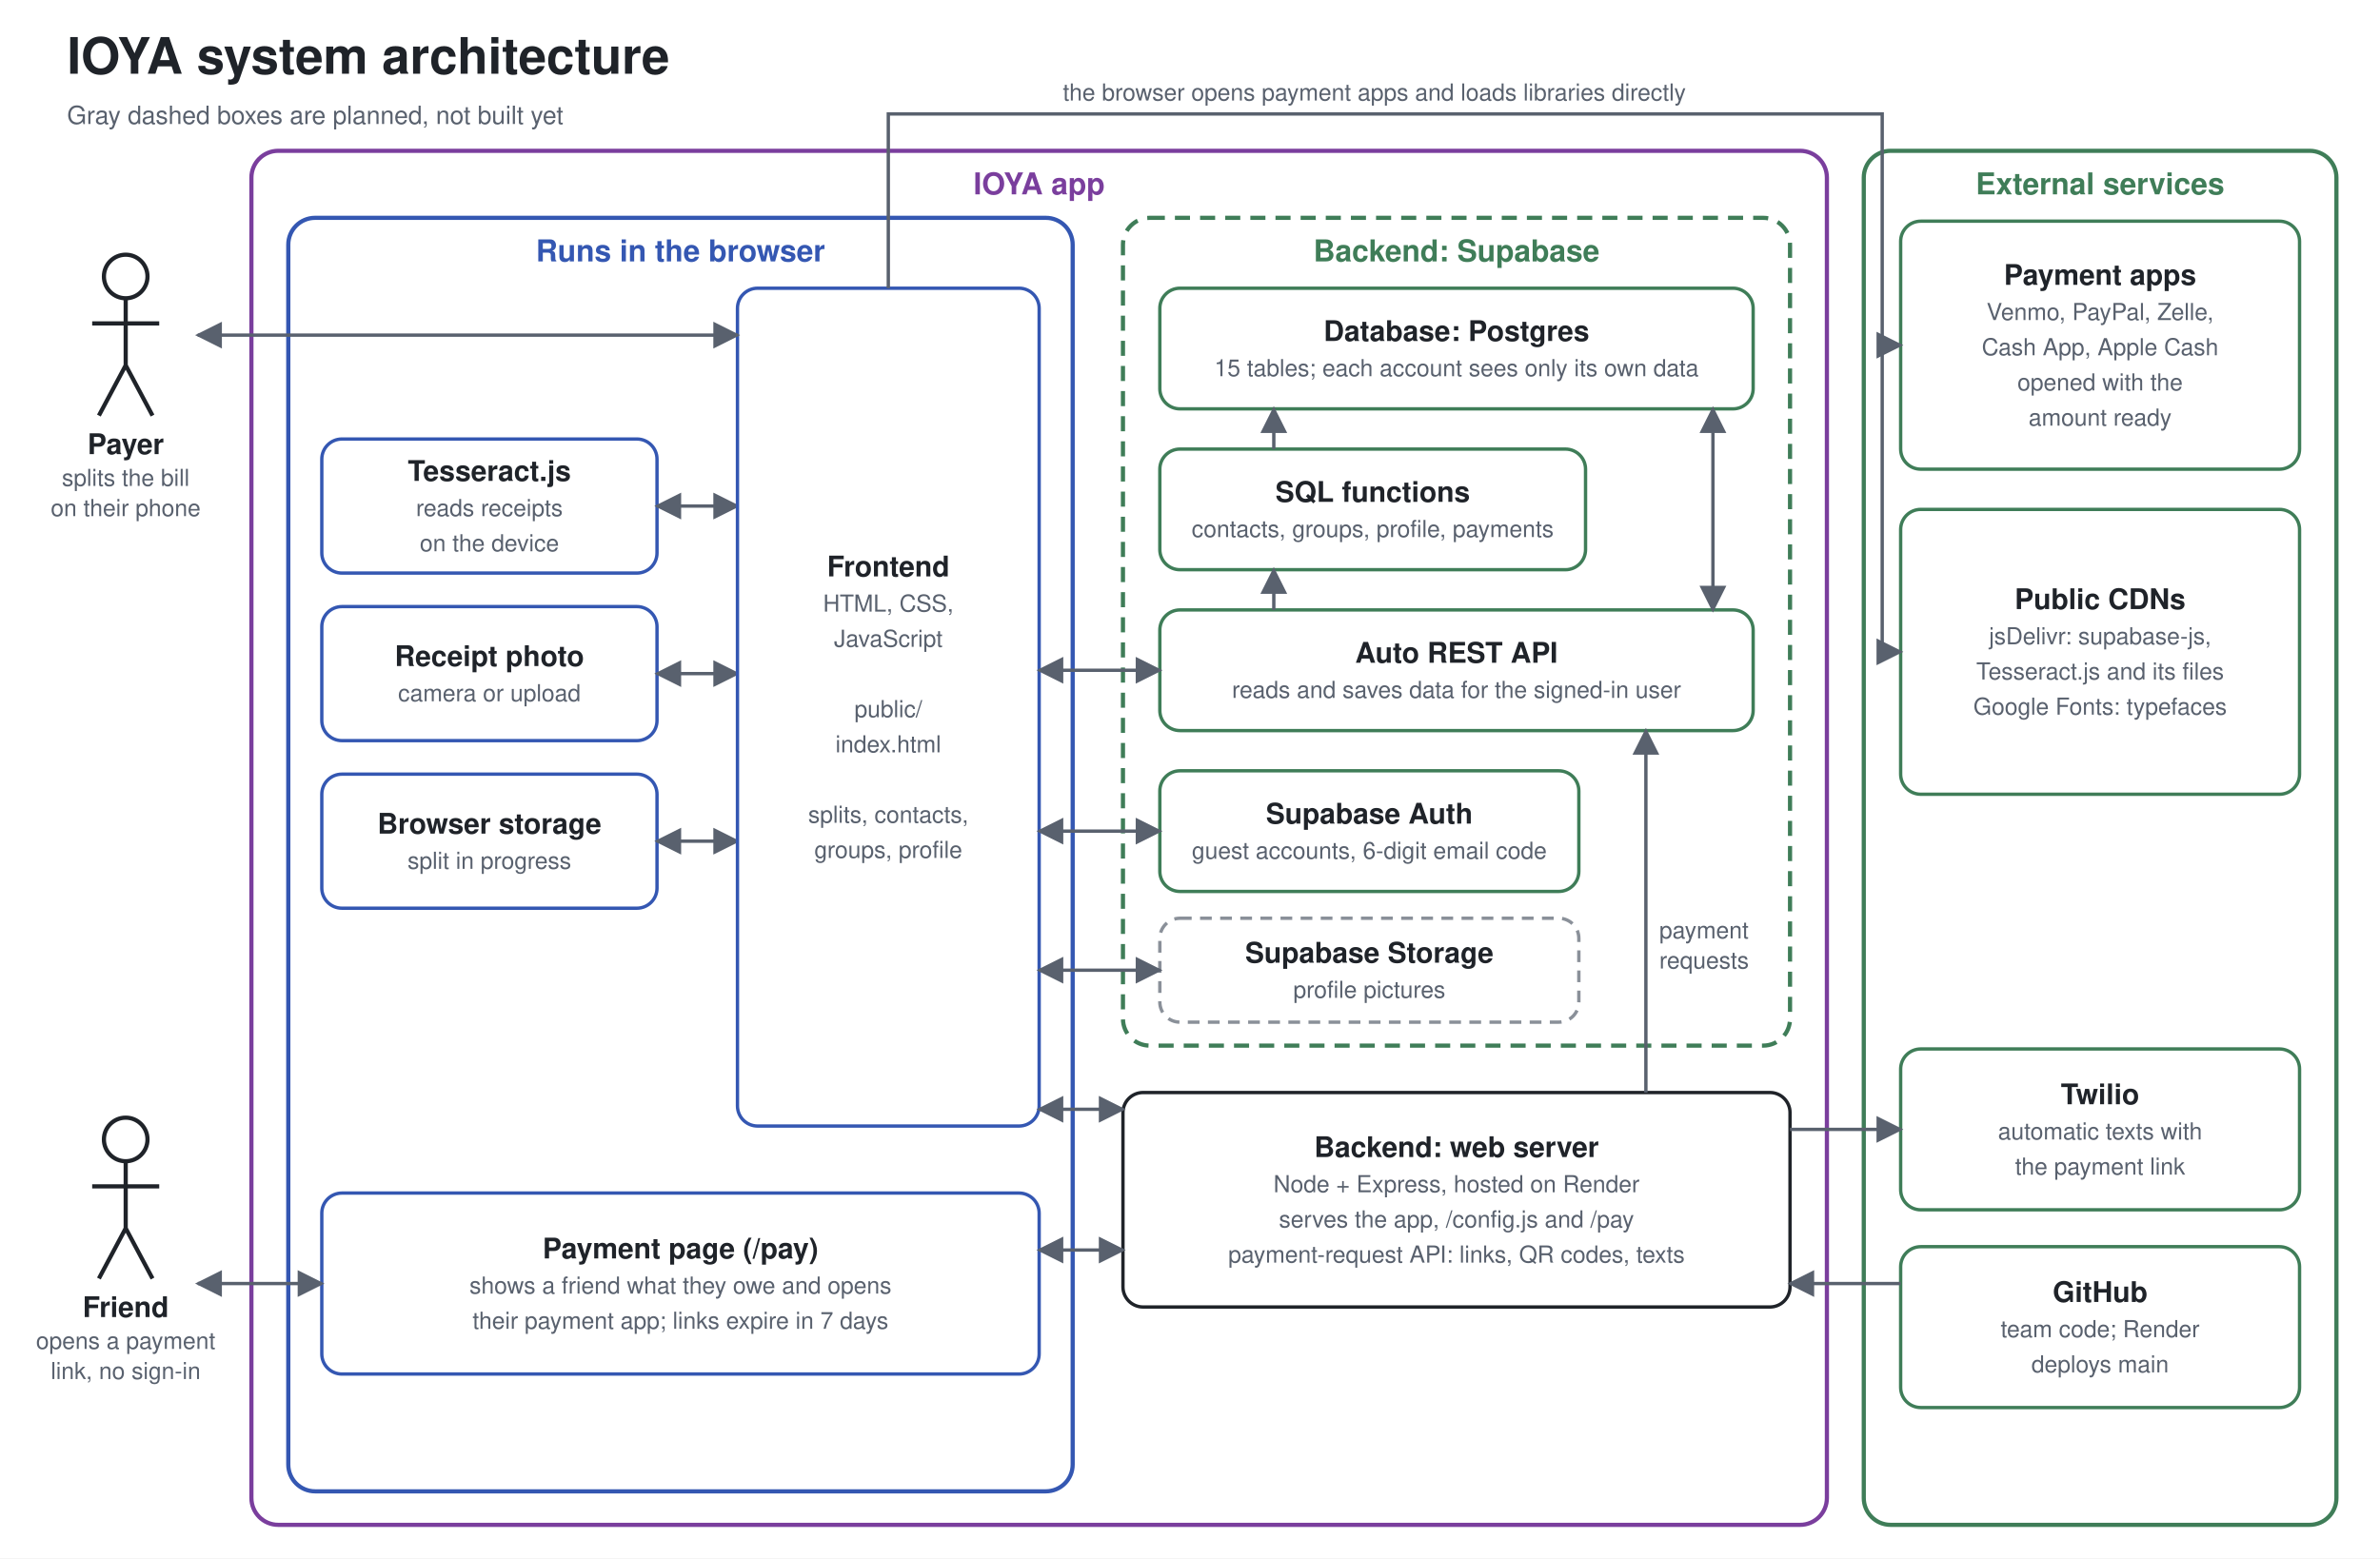
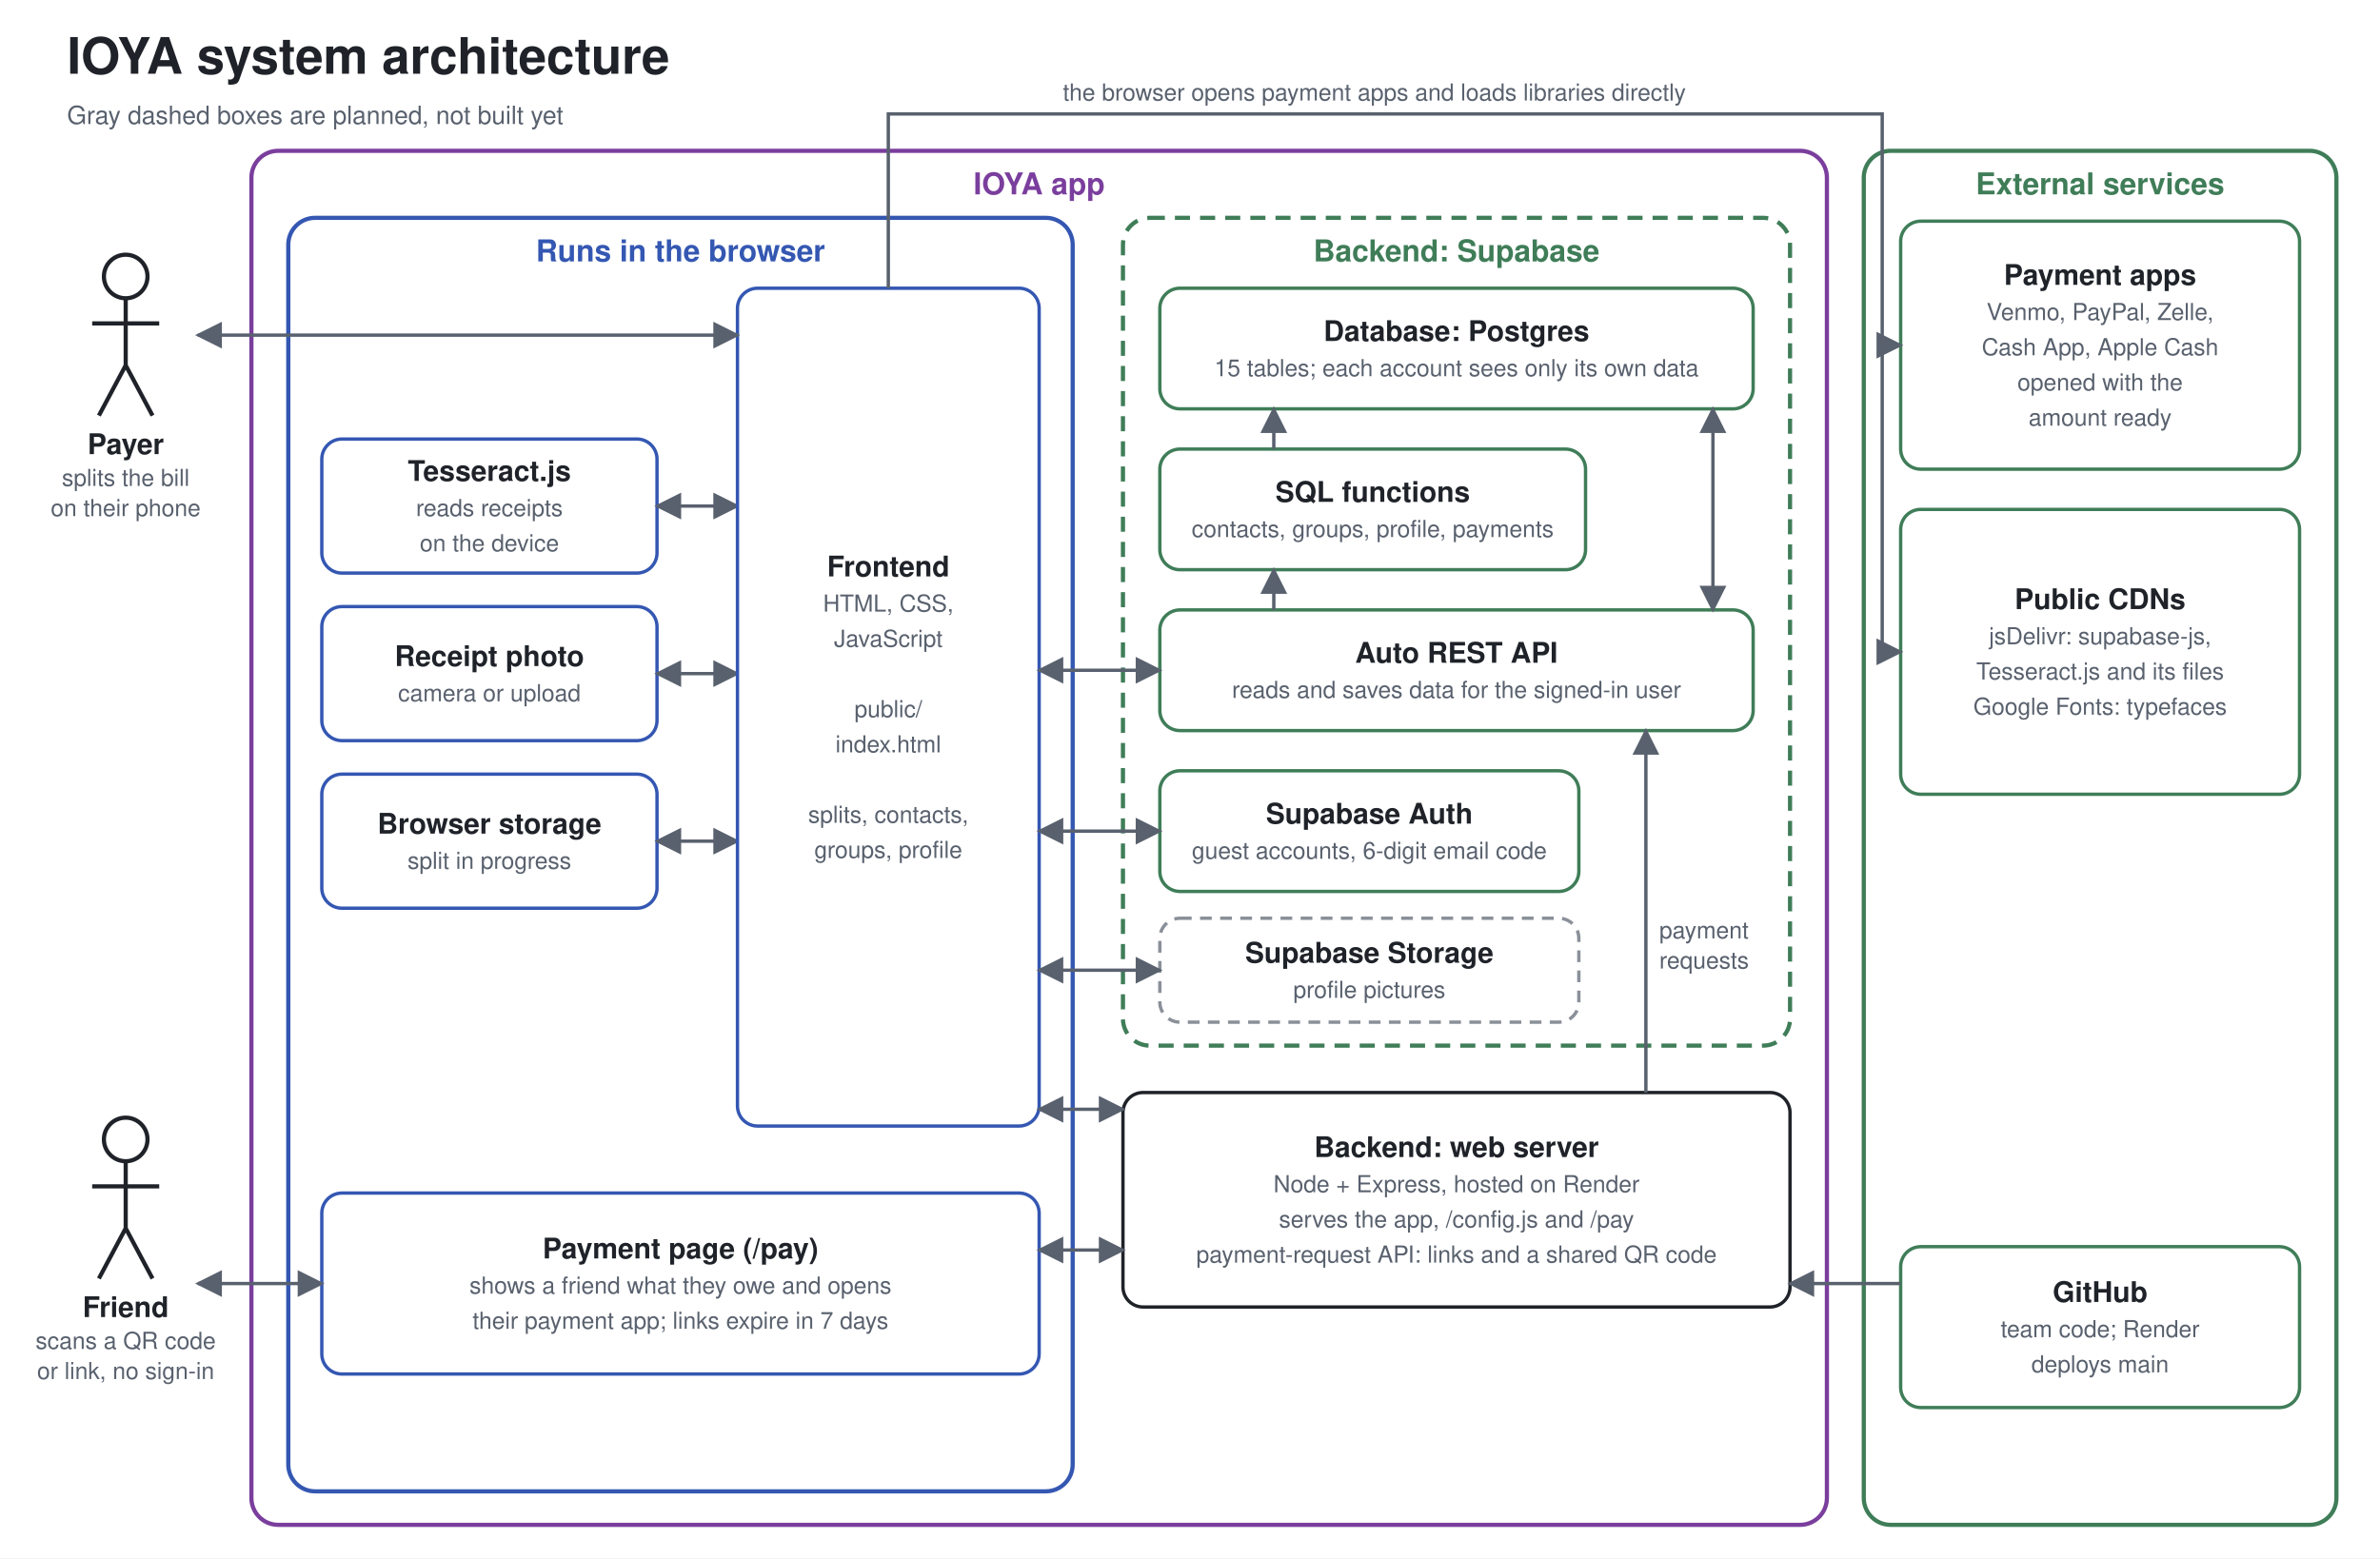
<svg xmlns="http://www.w3.org/2000/svg" width="1420" height="930" viewBox="0 0 1420 930" font-family="Helvetica Neue, Helvetica, Arial, sans-serif">
  <defs>
    <marker id="a" viewBox="0 0 10 10" refX="9" refY="5" markerWidth="8" markerHeight="8" orient="auto-start-reverse">
      <path d="M0 0 10 5 0 10z" fill="#59616E" />
    </marker>
  </defs>
  <rect width="1420" height="930" fill="#FFFFFF" />
  <text x="40" y="44" font-size="30" font-weight="700" fill="#1F2329">IOYA system architecture</text>
  <text x="40" y="74" font-size="15" fill="#59616E">Gray dashed boxes are planned, not built yet</text>
  <g fill="none" stroke="#1F2329" stroke-width="2.5">
    <circle cx="75" cy="165" r="13" />
    <path d="M75 178v40M55 193h40M75 218l-16 30M75 218l16 30" />
  </g>
  <text x="75" y="271" text-anchor="middle" font-size="17" font-weight="700" fill="#1F2329">Payer</text>
  <text x="75" y="290" text-anchor="middle" font-size="14" fill="#59616E">splits the bill</text>
  <text x="75" y="308" text-anchor="middle" font-size="14" fill="#59616E">on their phone</text>
  <g fill="none" stroke="#1F2329" stroke-width="2.5">
    <circle cx="75" cy="680" r="13" />
    <path d="M75 693v40M55 708h40M75 733l-16 30M75 733l16 30" />
  </g>
  <text x="75" y="786" text-anchor="middle" font-size="17" font-weight="700" fill="#1F2329">Friend</text>
-   <text x="75" y="805" text-anchor="middle" font-size="14" fill="#59616E">opens a payment</text>
-   <text x="75" y="823" text-anchor="middle" font-size="14" fill="#59616E">link, no sign-in</text>
+   <text x="75" y="805" text-anchor="middle" font-size="14" fill="#59616E">scans a QR code</text>
+   <text x="75" y="823" text-anchor="middle" font-size="14" fill="#59616E">or link, no sign-in</text>
  <rect x="150" y="90" width="940" height="820" rx="16" fill="none" stroke="#7A3E9D" stroke-width="2.5" />
  <text x="620.0" y="116" text-anchor="middle" font-size="18" font-weight="700" fill="#7A3E9D">IOYA app</text>
  <rect x="172" y="130" width="468" height="760" rx="16" fill="none" stroke="#3457B2" stroke-width="2.5" />
  <text x="406.0" y="156" text-anchor="middle" font-size="18" font-weight="700" fill="#3457B2">Runs in the browser</text>
  <rect x="192" y="262" width="200" height="80" rx="12" fill="#FFFFFF" stroke="#3457B2" stroke-width="2" />
  <text x="292.0" y="287.0" text-anchor="middle" font-size="17" font-weight="700" fill="#1F2329">Tesseract.js</text>
  <text x="292.0" y="308.0" text-anchor="middle" font-size="14" font-weight="400" fill="#59616E">reads receipts</text>
  <text x="292.0" y="329.0" text-anchor="middle" font-size="14" font-weight="400" fill="#59616E">on the device</text>
  <polyline points="392,302 440,302" fill="none" stroke="#59616E" stroke-width="2" marker-start="url(#a)" marker-end="url(#a)" />
  <rect x="192" y="362" width="200" height="80" rx="12" fill="#FFFFFF" stroke="#3457B2" stroke-width="2" />
  <text x="292.0" y="397.5" text-anchor="middle" font-size="17" font-weight="700" fill="#1F2329">Receipt photo</text>
  <text x="292.0" y="418.5" text-anchor="middle" font-size="14" font-weight="400" fill="#59616E">camera or upload</text>
  <polyline points="392,402 440,402" fill="none" stroke="#59616E" stroke-width="2" marker-start="url(#a)" marker-end="url(#a)" />
  <rect x="192" y="462" width="200" height="80" rx="12" fill="#FFFFFF" stroke="#3457B2" stroke-width="2" />
  <text x="292.0" y="497.5" text-anchor="middle" font-size="17" font-weight="700" fill="#1F2329">Browser storage</text>
  <text x="292.0" y="518.5" text-anchor="middle" font-size="14" font-weight="400" fill="#59616E">split in progress</text>
  <polyline points="392,502 440,502" fill="none" stroke="#59616E" stroke-width="2" marker-start="url(#a)" marker-end="url(#a)" />
  <rect x="440" y="172" width="180" height="500" rx="12" fill="#FFFFFF" stroke="#3457B2" stroke-width="2" />
  <text x="530.0" y="344.0" text-anchor="middle" font-size="17" font-weight="700" fill="#1F2329">Frontend</text>
  <text x="530.0" y="365.0" text-anchor="middle" font-size="14" font-weight="400" fill="#59616E">HTML, CSS,</text>
  <text x="530.0" y="386.0" text-anchor="middle" font-size="14" font-weight="400" fill="#59616E">JavaScript</text>
  <text x="530.0" y="407.0" text-anchor="middle" font-size="14" font-weight="400" fill="#59616E" />
  <text x="530.0" y="428.0" text-anchor="middle" font-size="14" font-weight="400" fill="#59616E">public/</text>
  <text x="530.0" y="449.0" text-anchor="middle" font-size="14" font-weight="400" fill="#59616E">index.html</text>
  <text x="530.0" y="470.0" text-anchor="middle" font-size="14" font-weight="400" fill="#59616E" />
  <text x="530.0" y="491.0" text-anchor="middle" font-size="14" font-weight="400" fill="#59616E">splits, contacts,</text>
  <text x="530.0" y="512.0" text-anchor="middle" font-size="14" font-weight="400" fill="#59616E">groups, profile</text>
  <rect x="192" y="712" width="428" height="108" rx="12" fill="#FFFFFF" stroke="#3457B2" stroke-width="2" />
  <text x="406.0" y="751.0" text-anchor="middle" font-size="17" font-weight="700" fill="#1F2329">Payment page (/pay)</text>
  <text x="406.0" y="772.0" text-anchor="middle" font-size="14" font-weight="400" fill="#59616E">shows a friend what they owe and opens</text>
  <text x="406.0" y="793.0" text-anchor="middle" font-size="14" font-weight="400" fill="#59616E">their payment app; links expire in 7 days</text>
  <polyline points="118,200 440,200" fill="none" stroke="#59616E" stroke-width="2" marker-start="url(#a)" marker-end="url(#a)" />
  <polyline points="118,766 192,766" fill="none" stroke="#59616E" stroke-width="2" marker-start="url(#a)" marker-end="url(#a)" />
  <rect x="670" y="130" width="398" height="494" rx="16" fill="none" stroke="#3F7D58" stroke-width="2.5" stroke-dasharray="9 6" />
  <text x="869.0" y="156" text-anchor="middle" font-size="18" font-weight="700" fill="#3F7D58">Backend: Supabase</text>
  <rect x="692" y="172" width="354" height="72" rx="12" fill="#FFFFFF" stroke="#3F7D58" stroke-width="2" />
  <text x="869.0" y="203.5" text-anchor="middle" font-size="17" font-weight="700" fill="#1F2329">Database: Postgres</text>
  <text x="869.0" y="224.5" text-anchor="middle" font-size="14" font-weight="400" fill="#59616E">15 tables; each account sees only its own data</text>
  <rect x="692" y="268" width="254" height="72" rx="12" fill="#FFFFFF" stroke="#3F7D58" stroke-width="2" />
  <text x="819.0" y="299.5" text-anchor="middle" font-size="17" font-weight="700" fill="#1F2329">SQL functions</text>
  <text x="819.0" y="320.5" text-anchor="middle" font-size="14" font-weight="400" fill="#59616E">contacts, groups, profile, payments</text>
  <rect x="692" y="364" width="354" height="72" rx="12" fill="#FFFFFF" stroke="#3F7D58" stroke-width="2" />
  <text x="869.0" y="395.5" text-anchor="middle" font-size="17" font-weight="700" fill="#1F2329">Auto REST API</text>
  <text x="869.0" y="416.5" text-anchor="middle" font-size="14" font-weight="400" fill="#59616E">reads and saves data for the signed-in user</text>
  <rect x="692" y="460" width="250" height="72" rx="12" fill="#FFFFFF" stroke="#3F7D58" stroke-width="2" />
  <text x="817.0" y="491.5" text-anchor="middle" font-size="17" font-weight="700" fill="#1F2329">Supabase Auth</text>
  <text x="817.0" y="512.5" text-anchor="middle" font-size="14" font-weight="400" fill="#59616E">guest accounts, 6-digit email code</text>
  <rect x="692" y="548" width="250" height="62" rx="12" fill="#FFFFFF" stroke="#8A9099" stroke-width="2" stroke-dasharray="7 5" />
  <text x="817.0" y="574.5" text-anchor="middle" font-size="17" font-weight="700" fill="#1F2329">Supabase Storage</text>
  <text x="817.0" y="595.5" text-anchor="middle" font-size="14" font-weight="400" fill="#59616E">profile pictures</text>
  <polyline points="760,364 760,340" fill="none" stroke="#59616E" stroke-width="2" marker-end="url(#a)" />
  <polyline points="760,268 760,244" fill="none" stroke="#59616E" stroke-width="2" marker-end="url(#a)" />
  <polyline points="1022,364 1022,244" fill="none" stroke="#59616E" stroke-width="2" marker-start="url(#a)" marker-end="url(#a)" />
  <polyline points="620,400 692,400" fill="none" stroke="#59616E" stroke-width="2" marker-start="url(#a)" marker-end="url(#a)" />
  <polyline points="620,496 692,496" fill="none" stroke="#59616E" stroke-width="2" marker-start="url(#a)" marker-end="url(#a)" />
  <polyline points="620,579 692,579" fill="none" stroke="#59616E" stroke-width="2" marker-start="url(#a)" marker-end="url(#a)" />
  <rect x="670" y="652" width="398" height="128" rx="12" fill="#FFFFFF" stroke="#1F2329" stroke-width="2" />
  <text x="869.0" y="690.5" text-anchor="middle" font-size="17" font-weight="700" fill="#1F2329">Backend: web server</text>
  <text x="869.0" y="711.5" text-anchor="middle" font-size="14" font-weight="400" fill="#59616E">Node + Express, hosted on Render</text>
  <text x="869.0" y="732.5" text-anchor="middle" font-size="14" font-weight="400" fill="#59616E">serves the app, /config.js and /pay</text>
-   <text x="869.0" y="753.5" text-anchor="middle" font-size="14" font-weight="400" fill="#59616E">payment-request API: links, QR codes, texts</text>
+   <text x="869.0" y="753.5" text-anchor="middle" font-size="14" font-weight="400" fill="#59616E">payment-request API: links and a shared QR code</text>
  <polyline points="620,662 670,662" fill="none" stroke="#59616E" stroke-width="2" marker-start="url(#a)" marker-end="url(#a)" />
  <polyline points="620,746 670,746" fill="none" stroke="#59616E" stroke-width="2" marker-start="url(#a)" marker-end="url(#a)" />
  <polyline points="982,652 982,436" fill="none" stroke="#59616E" stroke-width="2" marker-end="url(#a)" />
  <text x="990" y="560" text-anchor="start" font-size="14" fill="#59616E">payment</text>
  <text x="990" y="578" text-anchor="start" font-size="14" fill="#59616E">requests</text>
  <rect x="1112" y="90" width="282" height="820" rx="16" fill="none" stroke="#3F7D58" stroke-width="2.5" />
  <text x="1253.0" y="116" text-anchor="middle" font-size="18" font-weight="700" fill="#3F7D58">External services</text>
  <rect x="1134" y="132" width="238" height="148" rx="12" fill="#FFFFFF" stroke="#3F7D58" stroke-width="2" />
  <text x="1253.0" y="170.0" text-anchor="middle" font-size="17" font-weight="700" fill="#1F2329">Payment apps</text>
  <text x="1253.0" y="191.0" text-anchor="middle" font-size="14" font-weight="400" fill="#59616E">Venmo, PayPal, Zelle,</text>
  <text x="1253.0" y="212.0" text-anchor="middle" font-size="14" font-weight="400" fill="#59616E">Cash App, Apple Cash</text>
  <text x="1253.0" y="233.0" text-anchor="middle" font-size="14" font-weight="400" fill="#59616E">opened with the</text>
  <text x="1253.0" y="254.0" text-anchor="middle" font-size="14" font-weight="400" fill="#59616E">amount ready</text>
  <rect x="1134" y="304" width="238" height="170" rx="12" fill="#FFFFFF" stroke="#3F7D58" stroke-width="2" />
  <text x="1253.0" y="363.5" text-anchor="middle" font-size="17" font-weight="700" fill="#1F2329">Public CDNs</text>
  <text x="1253.0" y="384.5" text-anchor="middle" font-size="14" font-weight="400" fill="#59616E">jsDelivr: supabase-js,</text>
  <text x="1253.0" y="405.5" text-anchor="middle" font-size="14" font-weight="400" fill="#59616E">Tesseract.js and its files</text>
  <text x="1253.0" y="426.5" text-anchor="middle" font-size="14" font-weight="400" fill="#59616E">Google Fonts: typefaces</text>
-   <rect x="1134" y="626" width="238" height="96" rx="12" fill="#FFFFFF" stroke="#3F7D58" stroke-width="2" />
-   <text x="1253.0" y="659.0" text-anchor="middle" font-size="17" font-weight="700" fill="#1F2329">Twilio</text>
-   <text x="1253.0" y="680.0" text-anchor="middle" font-size="14" font-weight="400" fill="#59616E">automatic texts with</text>
-   <text x="1253.0" y="701.0" text-anchor="middle" font-size="14" font-weight="400" fill="#59616E">the payment link</text>
  <rect x="1134" y="744" width="238" height="96" rx="12" fill="#FFFFFF" stroke="#3F7D58" stroke-width="2" />
  <text x="1253.0" y="777.0" text-anchor="middle" font-size="17" font-weight="700" fill="#1F2329">GitHub</text>
  <text x="1253.0" y="798.0" text-anchor="middle" font-size="14" font-weight="400" fill="#59616E">team code; Render</text>
  <text x="1253.0" y="819.0" text-anchor="middle" font-size="14" font-weight="400" fill="#59616E">deploys main</text>
-   <polyline points="1068,674 1134,674" fill="none" stroke="#59616E" stroke-width="2" marker-end="url(#a)" />
  <polyline points="1134,766 1068,766" fill="none" stroke="#59616E" stroke-width="2" marker-end="url(#a)" />
  <polyline points="530,172 530,68 1123,68 1123,206 1134,206" fill="none" stroke="#59616E" stroke-width="2" marker-end="url(#a)" />
  <polyline points="1123,206 1123,389 1134,389" fill="none" stroke="#59616E" stroke-width="2" marker-end="url(#a)" />
  <text x="820" y="60" text-anchor="middle" font-size="14" fill="#59616E">the browser opens payment apps and loads libraries directly</text>
</svg>
